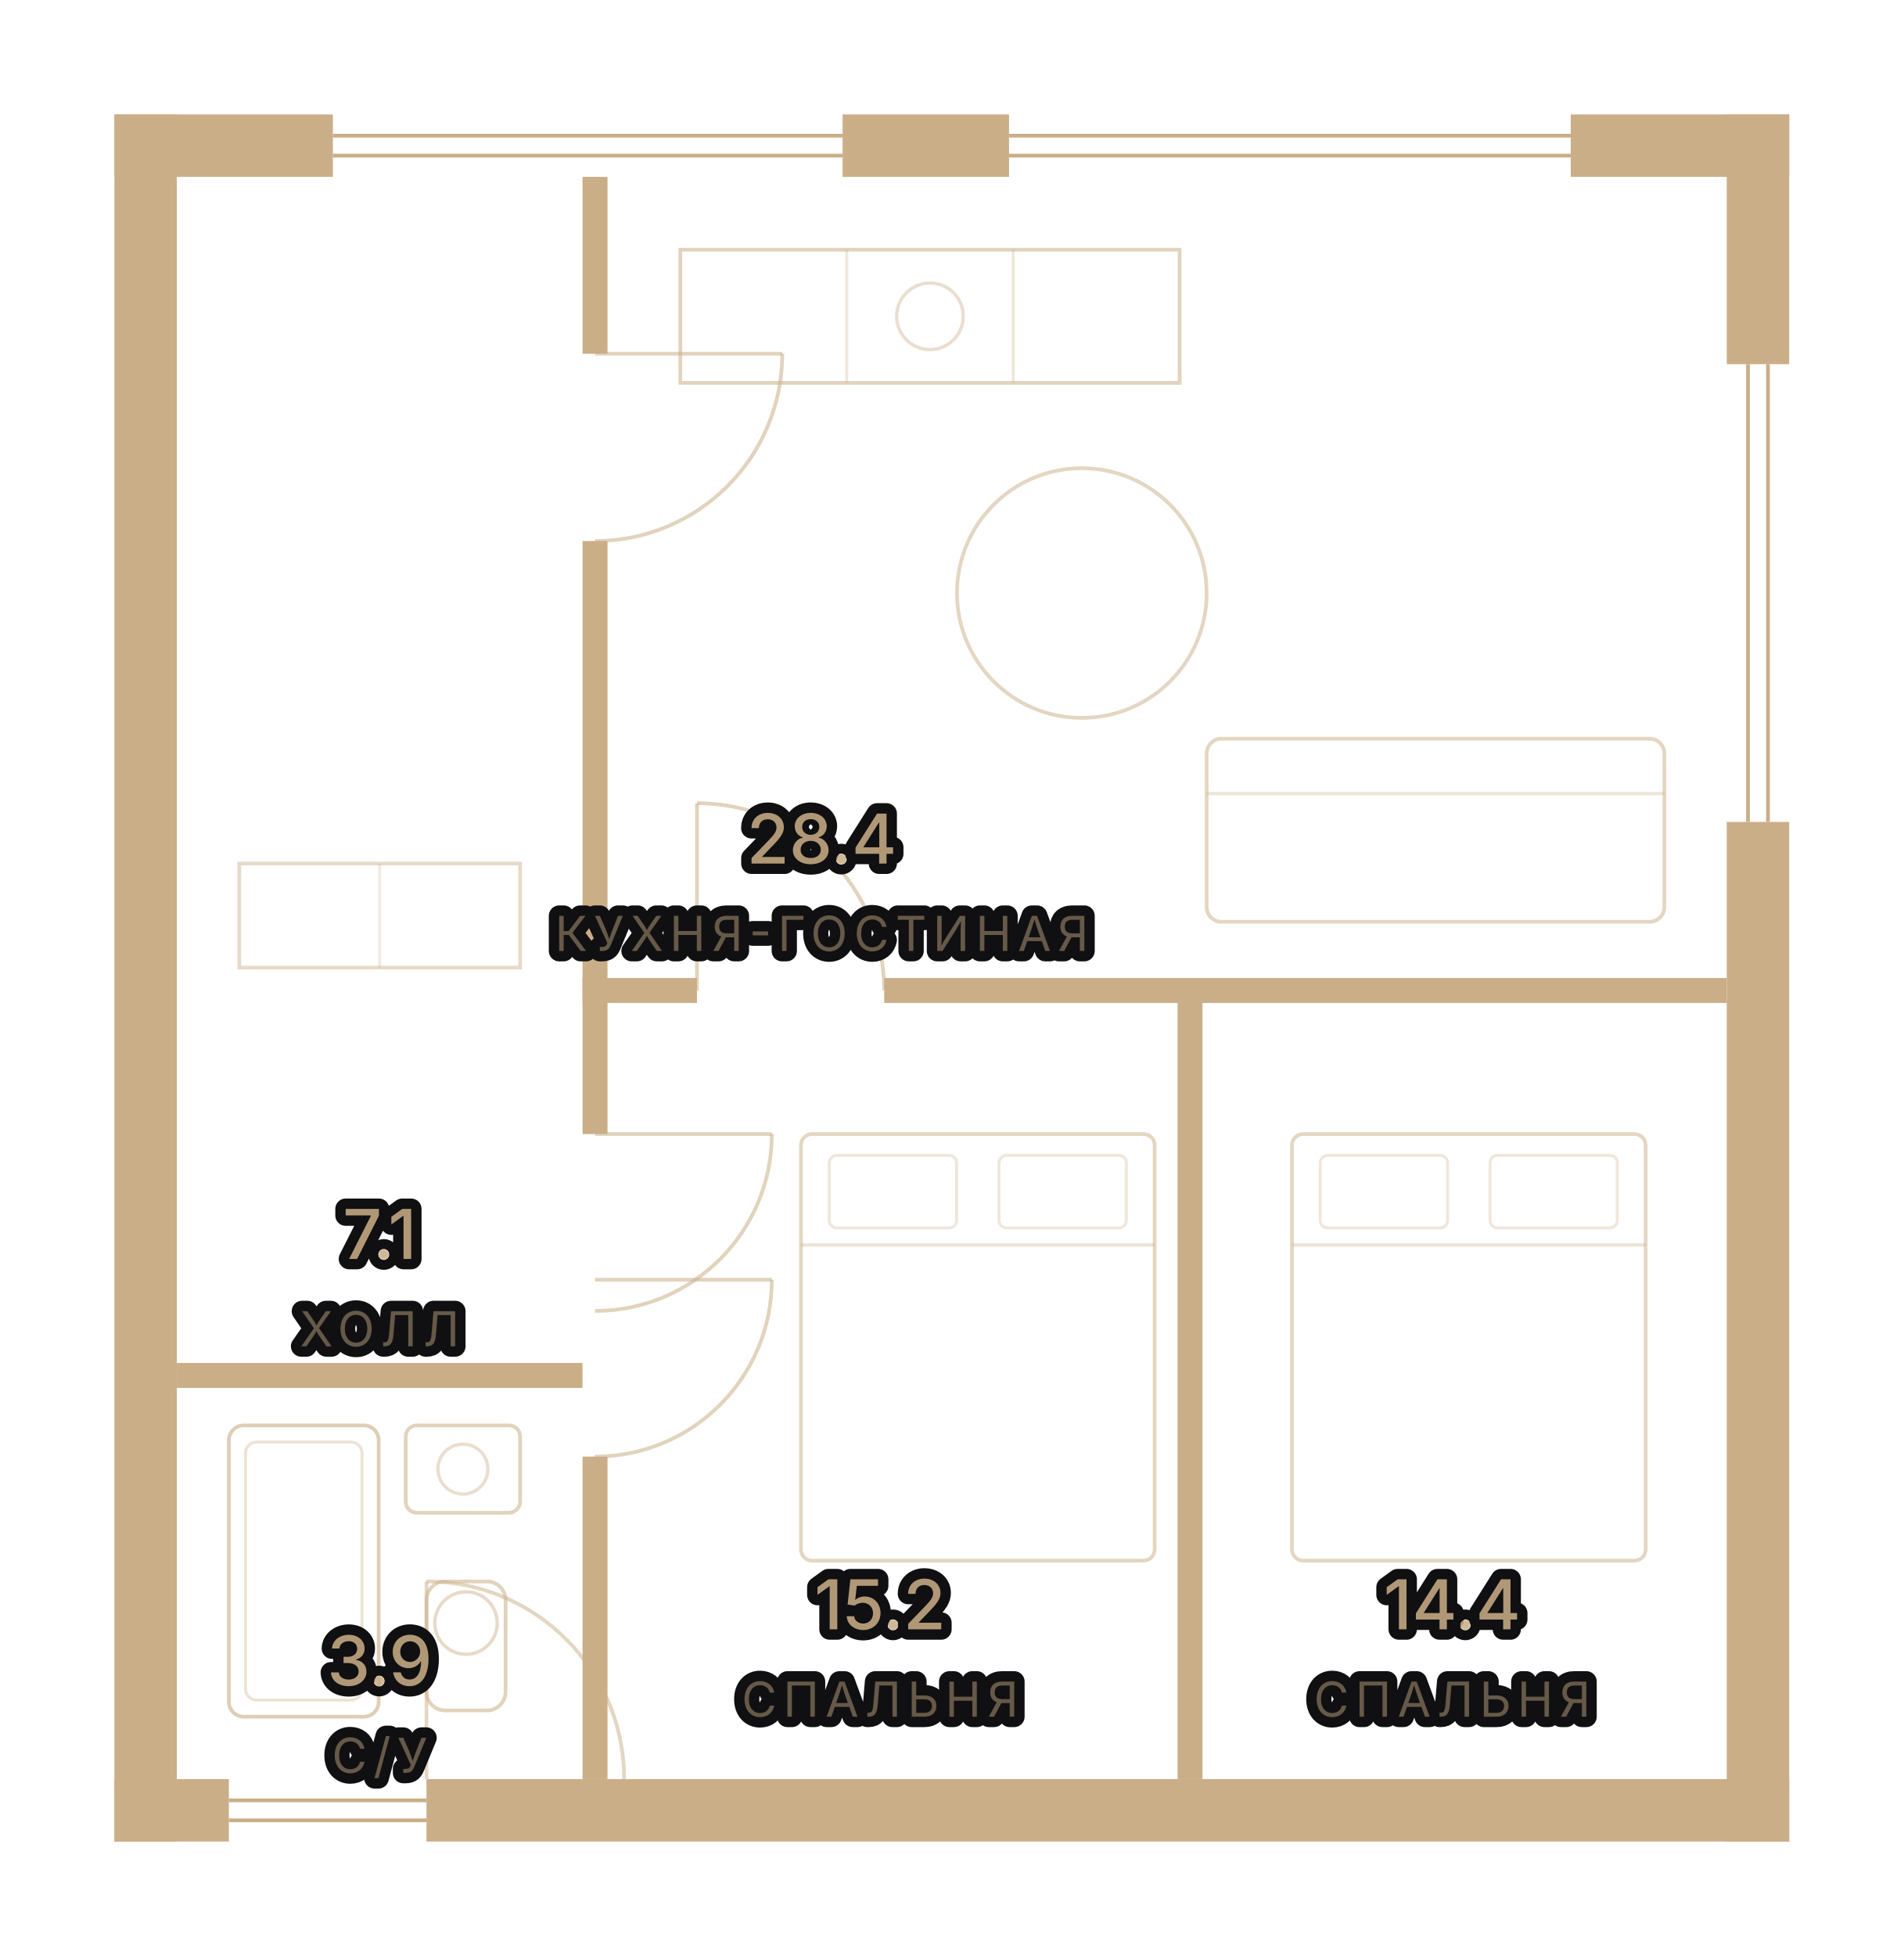
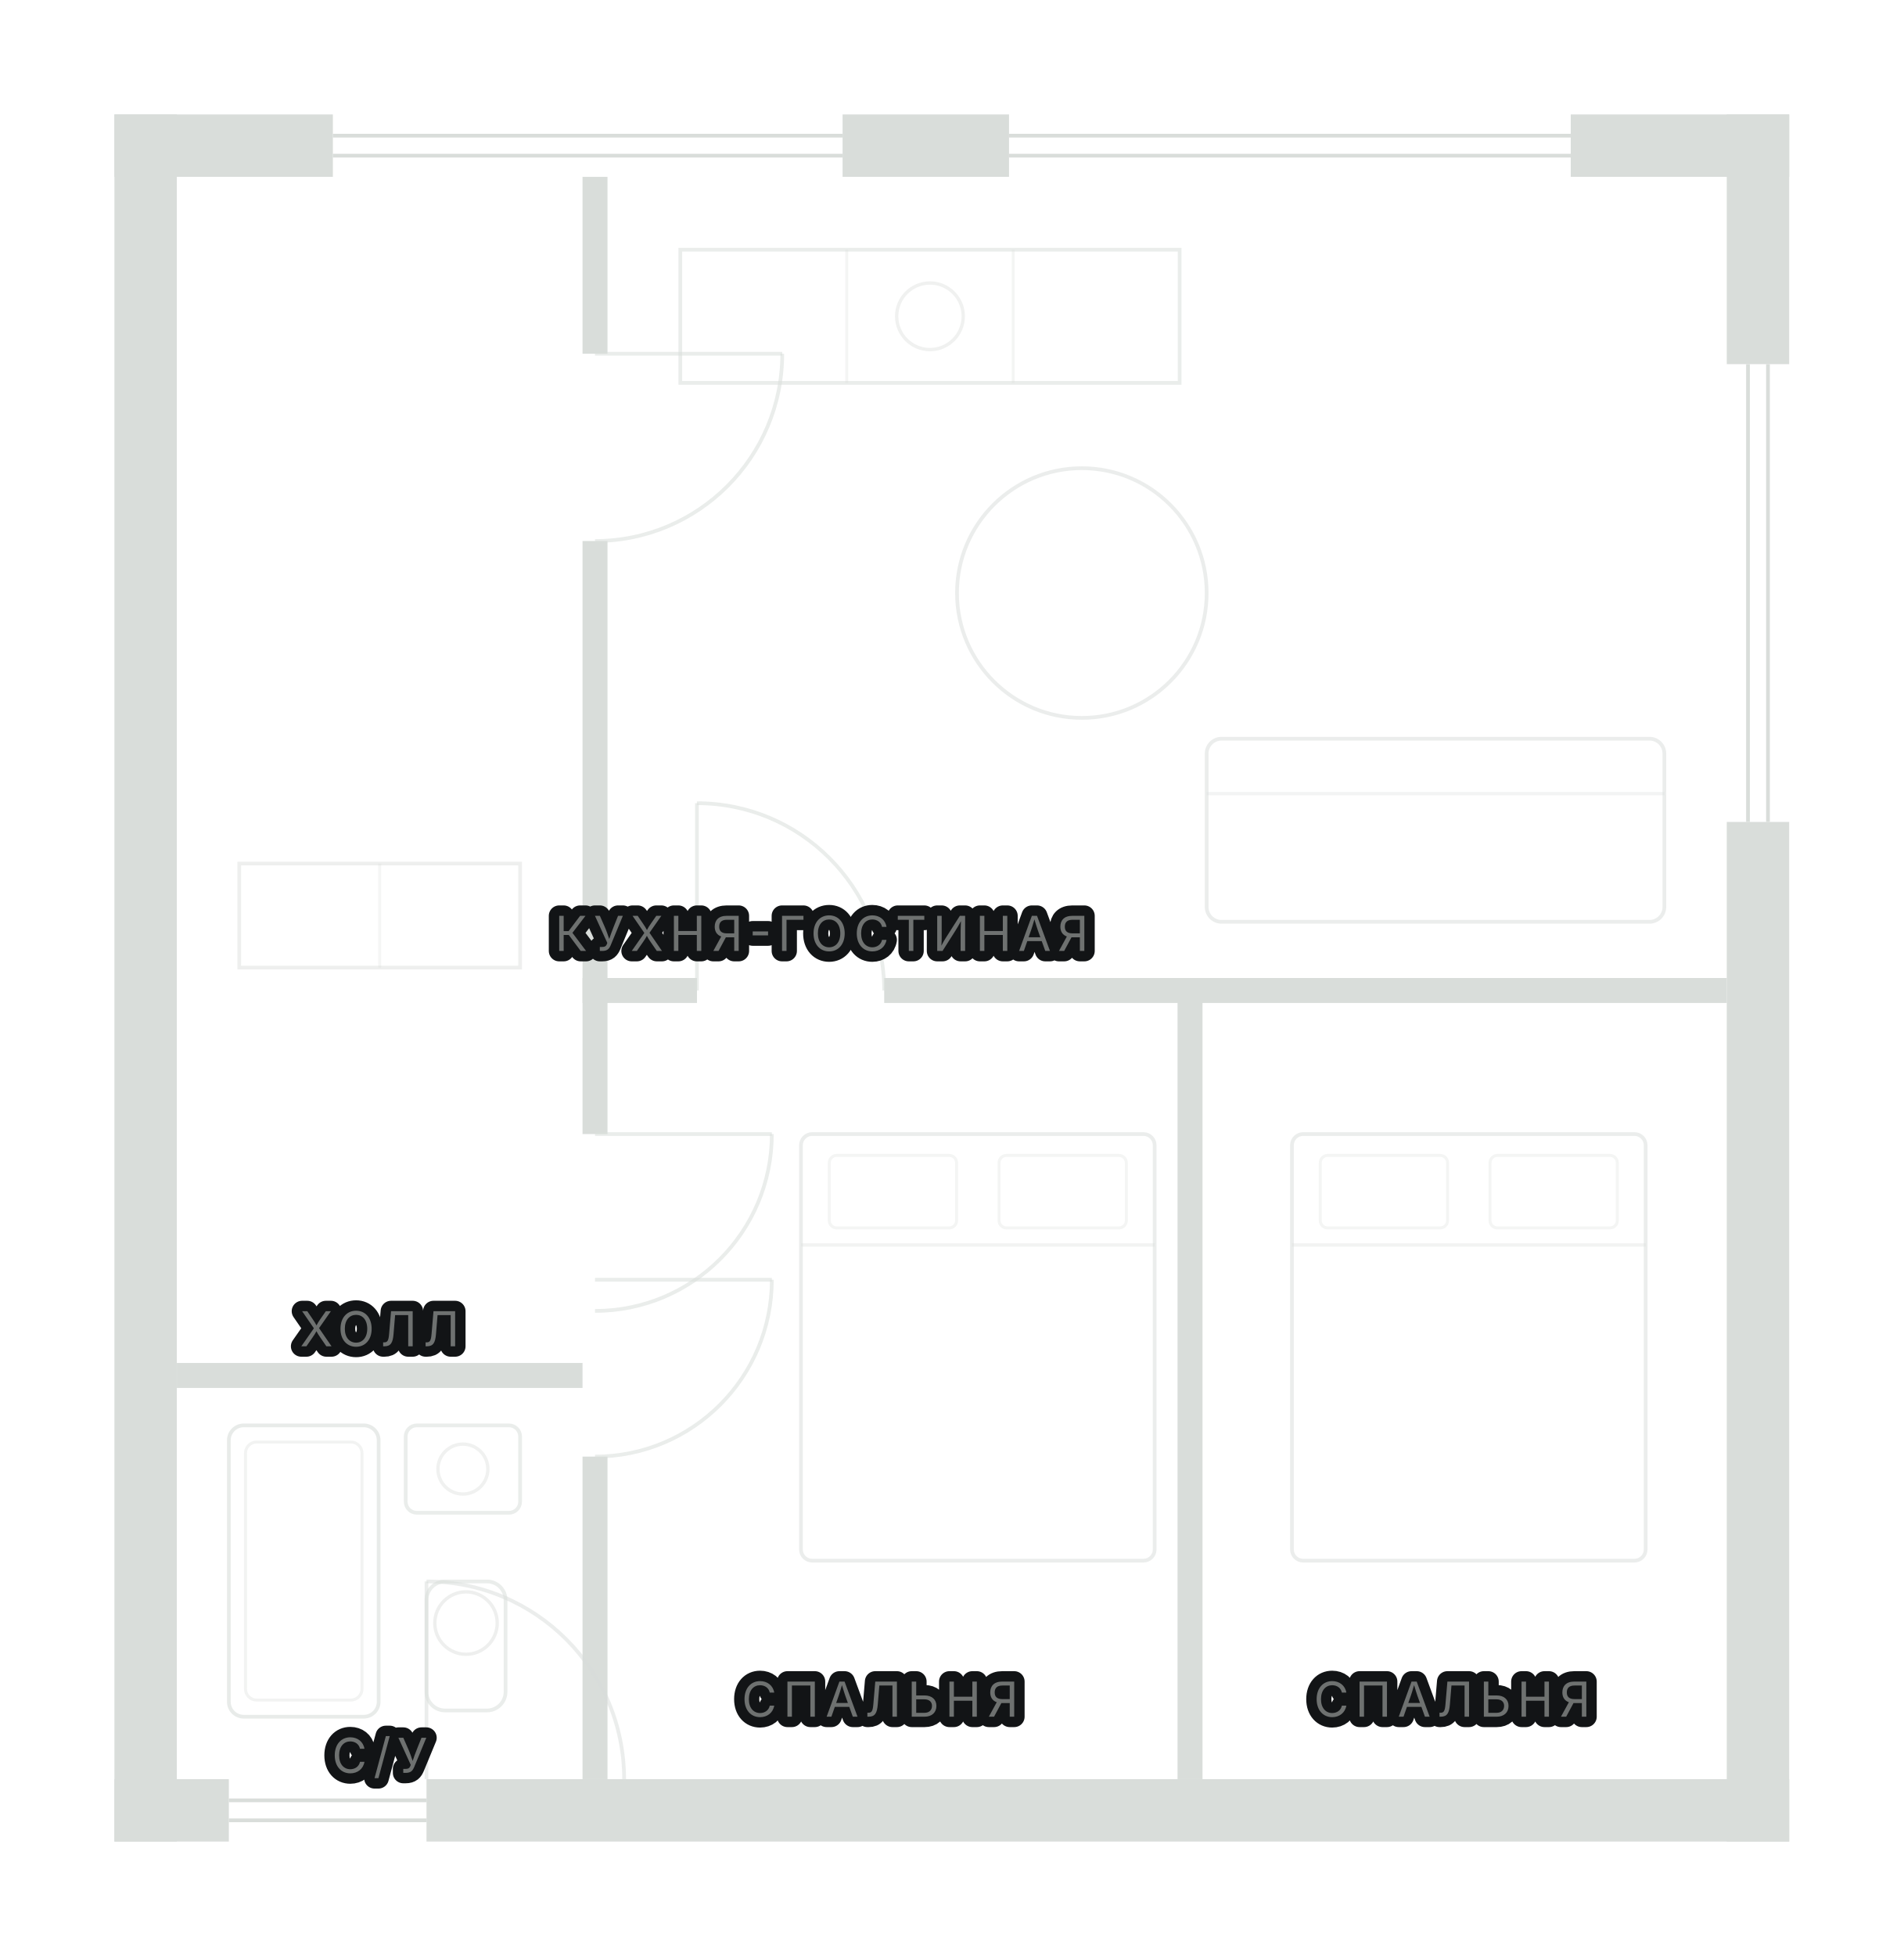
<svg xmlns="http://www.w3.org/2000/svg" viewBox="0 0 512.4 526.4" width="512.4" height="526.4" role="img" aria-label="Планировка">
  <g transform="translate(30.8,30.8)">
-     <rect x="0.0" y="0.0" width="58.8" height="16.8" fill="#caae87" />
-     <rect x="196.0" y="0.0" width="44.8" height="16.8" fill="#caae87" />
-     <rect x="392.0" y="0.0" width="58.8" height="16.8" fill="#caae87" />
-     <rect x="0.0" y="448.0" width="30.8" height="16.8" fill="#caae87" />
-     <rect x="84.0" y="448.0" width="366.8" height="16.8" fill="#caae87" />
-     <rect x="0.0" y="0.0" width="16.8" height="464.8" fill="#caae87" />
-     <rect x="434.0" y="0.0" width="16.8" height="67.2" fill="#caae87" />
-     <rect x="434.0" y="190.4" width="16.8" height="274.4" fill="#caae87" />
-     <line x1="58.8" y1="5.71" x2="196.0" y2="5.71" stroke="#caae87" stroke-width="1" stroke-opacity="1.0" />
-     <line x1="58.8" y1="11.09" x2="196.0" y2="11.09" stroke="#caae87" stroke-width="1" stroke-opacity="1.0" />
-     <line x1="240.8" y1="5.71" x2="392.0" y2="5.71" stroke="#caae87" stroke-width="1" stroke-opacity="1.0" />
-     <line x1="240.8" y1="11.09" x2="392.0" y2="11.09" stroke="#caae87" stroke-width="1" stroke-opacity="1.0" />
-     <line x1="439.71" y1="67.2" x2="439.71" y2="190.4" stroke="#caae87" stroke-width="1" stroke-opacity="1.0" />
-     <line x1="445.09" y1="67.2" x2="445.09" y2="190.4" stroke="#caae87" stroke-width="1" stroke-opacity="1.0" />
-     <line x1="30.8" y1="453.71" x2="84.0" y2="453.71" stroke="#caae87" stroke-width="1" stroke-opacity="1.0" />
-     <line x1="30.8" y1="459.09" x2="84.0" y2="459.09" stroke="#caae87" stroke-width="1" stroke-opacity="1.0" />
-     <rect x="126.0" y="16.8" width="6.72" height="47.6" fill="#caae87" />
-     <rect x="126.0" y="114.8" width="6.72" height="159.6" fill="#caae87" />
-     <rect x="126.0" y="361.2" width="6.72" height="86.8" fill="#caae87" />
-     <path d="M179.76,64.4 A50.4,50.4 0 0 1 129.36,114.8" fill="none" stroke="#caae87" stroke-width="1" stroke-opacity="0.55" />
-     <line x1="129.36" y1="64.4" x2="179.76" y2="64.4" stroke="#caae87" stroke-width="1" stroke-opacity="0.55" />
-     <path d="M176.96,274.4 A47.6,47.6 0 0 1 129.36,322.0" fill="none" stroke="#caae87" stroke-width="1" stroke-opacity="0.55" />
-     <line x1="129.36" y1="274.4" x2="176.96" y2="274.4" stroke="#caae87" stroke-width="1" stroke-opacity="0.55" />
-     <path d="M176.96,313.6 A47.6,47.6 0 0 1 129.36,361.2" fill="none" stroke="#caae87" stroke-width="1" stroke-opacity="0.55" />
-     <line x1="129.36" y1="313.6" x2="176.96" y2="313.6" stroke="#caae87" stroke-width="1" stroke-opacity="0.55" />
-     <rect x="126.0" y="232.4" width="30.8" height="6.72" fill="#caae87" />
-     <rect x="207.2" y="232.4" width="226.8" height="6.72" fill="#caae87" />
-     <path d="M156.8,185.36 A50.4,50.4 0 0 1 207.2,235.76" fill="none" stroke="#caae87" stroke-width="1" stroke-opacity="0.55" />
-     <line x1="156.8" y1="235.76" x2="156.8" y2="185.36" stroke="#caae87" stroke-width="1" stroke-opacity="0.55" />
-     <rect x="16.8" y="336.0" width="109.2" height="6.72" fill="#caae87" />
-     <rect x="286.16" y="232.4" width="6.72" height="215.6" fill="#caae87" />
-     <path d="M84.0,394.8 A53.2,53.2 0 0 1 137.2,448.0" fill="none" stroke="#caae87" stroke-width="1" stroke-opacity="0.5" />
-     <line x1="84.0" y1="448.0" x2="84.0" y2="394.8" stroke="#caae87" stroke-width="1" stroke-opacity="0.5" />
-     <rect x="152.32" y="36.4" width="134.4" height="35.84" rx="0" fill="none" stroke="#caae87" stroke-width="1" stroke-opacity="0.55" />
-     <line x1="197.12" y1="36.4" x2="197.12" y2="72.24" stroke="#caae87" stroke-width="0.8" stroke-opacity="0.3" />
-     <line x1="241.92" y1="36.4" x2="241.92" y2="72.24" stroke="#caae87" stroke-width="0.8" stroke-opacity="0.3" />
-     <circle cx="219.52" cy="54.32" r="8.96" fill="none" stroke="#caae87" stroke-width="0.9" stroke-opacity="0.4" />
-     <circle cx="260.4" cy="128.8" r="33.6" fill="none" stroke="#caae87" stroke-width="1" stroke-opacity="0.5" />
-     <rect x="294.0" y="168.0" width="123.2" height="49.28" rx="4" fill="none" stroke="#caae87" stroke-width="1" stroke-opacity="0.5" />
-     <line x1="294.0" y1="182.78" x2="417.2" y2="182.78" stroke="#caae87" stroke-width="0.9" stroke-opacity="0.32" />
-     <rect x="184.8" y="274.4" width="95.2" height="114.8" rx="3" fill="none" stroke="#caae87" stroke-width="1" stroke-opacity="0.5" />
-     <line x1="184.8" y1="304.25" x2="280.0" y2="304.25" stroke="#caae87" stroke-width="0.9" stroke-opacity="0.35" />
-     <rect x="192.42" y="280.14" width="34.27" height="19.52" rx="2" fill="none" stroke="#caae87" stroke-width="0.8" stroke-opacity="0.3" />
-     <rect x="238.11" y="280.14" width="34.27" height="19.52" rx="2" fill="none" stroke="#caae87" stroke-width="0.8" stroke-opacity="0.3" />
-     <rect x="316.96" y="274.4" width="95.2" height="114.8" rx="3" fill="none" stroke="#caae87" stroke-width="1" stroke-opacity="0.5" />
-     <line x1="316.96" y1="304.25" x2="412.16" y2="304.25" stroke="#caae87" stroke-width="0.9" stroke-opacity="0.35" />
-     <rect x="324.58" y="280.14" width="34.27" height="19.52" rx="2" fill="none" stroke="#caae87" stroke-width="0.8" stroke-opacity="0.3" />
-     <rect x="370.27" y="280.14" width="34.27" height="19.52" rx="2" fill="none" stroke="#caae87" stroke-width="0.8" stroke-opacity="0.3" />
-     <rect x="33.6" y="201.6" width="75.6" height="28.0" rx="0" fill="none" stroke="#caae87" stroke-width="1" stroke-opacity="0.45" />
-     <line x1="71.4" y1="201.6" x2="71.4" y2="229.6" stroke="#caae87" stroke-width="0.8" stroke-opacity="0.26" />
-     <rect x="30.8" y="352.8" width="40.32" height="78.4" rx="4" fill="none" stroke="#caae87" stroke-width="1" stroke-opacity="0.6" />
-     <rect x="35.28" y="357.28" width="31.36" height="69.44" rx="3" fill="none" stroke="#caae87" stroke-width="0.8" stroke-opacity="0.35" />
-     <rect x="84.0" y="394.8" width="21.28" height="34.72" rx="5" fill="none" stroke="#caae87" stroke-width="1" stroke-opacity="0.55" />
-     <circle cx="94.64" cy="406.0" r="8.4" fill="none" stroke="#caae87" stroke-width="0.9" stroke-opacity="0.45" />
-     <rect x="78.4" y="352.8" width="30.8" height="23.52" rx="3" fill="none" stroke="#caae87" stroke-width="1" stroke-opacity="0.55" />
-     <circle cx="93.8" cy="364.56" r="6.72" fill="none" stroke="#caae87" stroke-width="0.9" stroke-opacity="0.4" />
-     <text x="190.4" y="201.6" text-anchor="middle" stroke="#101012" stroke-width="5.6" paint-order="stroke" stroke-linejoin="round" font-family="Manrope,Inter,sans-serif" font-size="18.5" font-weight="500" fill="#caae87" fill-opacity=".86">28.4</text>
-     <text x="190.4" y="225.12" text-anchor="middle" stroke="#101012" stroke-width="5.6" paint-order="stroke" stroke-linejoin="round" font-family="Manrope,Inter,sans-serif" font-size="13" letter-spacing="1.7" fill="#caae87" fill-opacity=".46">КУХНЯ-ГОСТИНАЯ</text>
-     <text x="206.08" y="407.68" text-anchor="middle" stroke="#101012" stroke-width="5.6" paint-order="stroke" stroke-linejoin="round" font-family="Manrope,Inter,sans-serif" font-size="18.5" font-weight="500" fill="#caae87" fill-opacity=".86">15.2</text>
-     <text x="206.08" y="431.2" text-anchor="middle" stroke="#101012" stroke-width="5.6" paint-order="stroke" stroke-linejoin="round" font-family="Manrope,Inter,sans-serif" font-size="13" letter-spacing="1.7" fill="#caae87" fill-opacity=".46">СПАЛЬНЯ</text>
-     <text x="360.08" y="407.68" text-anchor="middle" stroke="#101012" stroke-width="5.6" paint-order="stroke" stroke-linejoin="round" font-family="Manrope,Inter,sans-serif" font-size="18.5" font-weight="500" fill="#caae87" fill-opacity=".86">14.4</text>
-     <text x="360.08" y="431.2" text-anchor="middle" stroke="#101012" stroke-width="5.6" paint-order="stroke" stroke-linejoin="round" font-family="Manrope,Inter,sans-serif" font-size="13" letter-spacing="1.7" fill="#caae87" fill-opacity=".46">СПАЛЬНЯ</text>
-     <text x="71.4" y="308.0" text-anchor="middle" stroke="#101012" stroke-width="5.6" paint-order="stroke" stroke-linejoin="round" font-family="Manrope,Inter,sans-serif" font-size="18.5" font-weight="500" fill="#caae87" fill-opacity=".86">7.1</text>
-     <text x="71.4" y="331.52" text-anchor="middle" stroke="#101012" stroke-width="5.6" paint-order="stroke" stroke-linejoin="round" font-family="Manrope,Inter,sans-serif" font-size="13" letter-spacing="1.7" fill="#caae87" fill-opacity=".46">ХОЛЛ</text>
-     <text x="71.4" y="422.8" text-anchor="middle" stroke="#101012" stroke-width="5.6" paint-order="stroke" stroke-linejoin="round" font-family="Manrope,Inter,sans-serif" font-size="18.5" font-weight="500" fill="#caae87" fill-opacity=".86">3.9</text>
-     <text x="71.4" y="446.32" text-anchor="middle" stroke="#101012" stroke-width="5.6" paint-order="stroke" stroke-linejoin="round" font-family="Manrope,Inter,sans-serif" font-size="13" letter-spacing="1.7" fill="#caae87" fill-opacity=".46">С/У</text>
+     <rect x="0.0" y="0.0" width="58.8" height="16.8" fill="#D9DDDA" />
+     <rect x="196.0" y="0.0" width="44.8" height="16.8" fill="#D9DDDA" />
+     <rect x="392.0" y="0.0" width="58.8" height="16.8" fill="#D9DDDA" />
+     <rect x="0.0" y="448.0" width="30.8" height="16.8" fill="#D9DDDA" />
+     <rect x="84.0" y="448.0" width="366.8" height="16.8" fill="#D9DDDA" />
+     <rect x="0.0" y="0.0" width="16.8" height="464.8" fill="#D9DDDA" />
+     <rect x="434.0" y="0.0" width="16.8" height="67.2" fill="#D9DDDA" />
+     <rect x="434.0" y="190.4" width="16.8" height="274.4" fill="#D9DDDA" />
+     <line x1="58.8" y1="5.71" x2="196.0" y2="5.71" stroke="#D9DDDA" stroke-width="1" stroke-opacity="1.0" />
+     <line x1="58.8" y1="11.09" x2="196.0" y2="11.09" stroke="#D9DDDA" stroke-width="1" stroke-opacity="1.0" />
+     <line x1="240.8" y1="5.71" x2="392.0" y2="5.71" stroke="#D9DDDA" stroke-width="1" stroke-opacity="1.0" />
+     <line x1="240.8" y1="11.09" x2="392.0" y2="11.09" stroke="#D9DDDA" stroke-width="1" stroke-opacity="1.0" />
+     <line x1="439.71" y1="67.2" x2="439.71" y2="190.4" stroke="#D9DDDA" stroke-width="1" stroke-opacity="1.0" />
+     <line x1="445.09" y1="67.2" x2="445.09" y2="190.4" stroke="#D9DDDA" stroke-width="1" stroke-opacity="1.0" />
+     <line x1="30.8" y1="453.71" x2="84.0" y2="453.71" stroke="#D9DDDA" stroke-width="1" stroke-opacity="1.0" />
+     <line x1="30.8" y1="459.09" x2="84.0" y2="459.09" stroke="#D9DDDA" stroke-width="1" stroke-opacity="1.0" />
+     <rect x="126.0" y="16.8" width="6.72" height="47.6" fill="#D9DDDA" />
+     <rect x="126.0" y="114.8" width="6.72" height="159.6" fill="#D9DDDA" />
+     <rect x="126.0" y="361.2" width="6.72" height="86.8" fill="#D9DDDA" />
+     <path d="M179.76,64.4 A50.4,50.4 0 0 1 129.36,114.8" fill="none" stroke="#D9DDDA" stroke-width="1" stroke-opacity="0.55" />
+     <line x1="129.36" y1="64.4" x2="179.76" y2="64.4" stroke="#D9DDDA" stroke-width="1" stroke-opacity="0.55" />
+     <path d="M176.96,274.4 A47.6,47.6 0 0 1 129.36,322.0" fill="none" stroke="#D9DDDA" stroke-width="1" stroke-opacity="0.55" />
+     <line x1="129.36" y1="274.4" x2="176.96" y2="274.4" stroke="#D9DDDA" stroke-width="1" stroke-opacity="0.55" />
+     <path d="M176.96,313.6 A47.6,47.6 0 0 1 129.36,361.2" fill="none" stroke="#D9DDDA" stroke-width="1" stroke-opacity="0.55" />
+     <line x1="129.36" y1="313.6" x2="176.96" y2="313.6" stroke="#D9DDDA" stroke-width="1" stroke-opacity="0.55" />
+     <rect x="126.0" y="232.4" width="30.8" height="6.72" fill="#D9DDDA" />
+     <rect x="207.2" y="232.4" width="226.8" height="6.72" fill="#D9DDDA" />
+     <path d="M156.8,185.36 A50.4,50.4 0 0 1 207.2,235.76" fill="none" stroke="#D9DDDA" stroke-width="1" stroke-opacity="0.55" />
+     <line x1="156.8" y1="235.76" x2="156.8" y2="185.36" stroke="#D9DDDA" stroke-width="1" stroke-opacity="0.55" />
+     <rect x="16.8" y="336.0" width="109.2" height="6.72" fill="#D9DDDA" />
+     <rect x="286.16" y="232.4" width="6.72" height="215.6" fill="#D9DDDA" />
+     <path d="M84.0,394.8 A53.2,53.2 0 0 1 137.2,448.0" fill="none" stroke="#D9DDDA" stroke-width="1" stroke-opacity="0.5" />
+     <line x1="84.0" y1="448.0" x2="84.0" y2="394.8" stroke="#D9DDDA" stroke-width="1" stroke-opacity="0.5" />
+     <rect x="152.32" y="36.4" width="134.4" height="35.84" rx="0" fill="none" stroke="#D9DDDA" stroke-width="1" stroke-opacity="0.55" />
+     <line x1="197.12" y1="36.4" x2="197.12" y2="72.24" stroke="#D9DDDA" stroke-width="0.8" stroke-opacity="0.3" />
+     <line x1="241.92" y1="36.4" x2="241.92" y2="72.24" stroke="#D9DDDA" stroke-width="0.8" stroke-opacity="0.3" />
+     <circle cx="219.52" cy="54.32" r="8.96" fill="none" stroke="#D9DDDA" stroke-width="0.9" stroke-opacity="0.4" />
+     <circle cx="260.4" cy="128.8" r="33.6" fill="none" stroke="#D9DDDA" stroke-width="1" stroke-opacity="0.5" />
+     <rect x="294.0" y="168.0" width="123.2" height="49.28" rx="4" fill="none" stroke="#D9DDDA" stroke-width="1" stroke-opacity="0.5" />
+     <line x1="294.0" y1="182.78" x2="417.2" y2="182.78" stroke="#D9DDDA" stroke-width="0.9" stroke-opacity="0.32" />
+     <rect x="184.8" y="274.4" width="95.2" height="114.8" rx="3" fill="none" stroke="#D9DDDA" stroke-width="1" stroke-opacity="0.5" />
+     <line x1="184.8" y1="304.25" x2="280.0" y2="304.25" stroke="#D9DDDA" stroke-width="0.9" stroke-opacity="0.35" />
+     <rect x="192.42" y="280.14" width="34.27" height="19.52" rx="2" fill="none" stroke="#D9DDDA" stroke-width="0.8" stroke-opacity="0.3" />
+     <rect x="238.11" y="280.14" width="34.27" height="19.52" rx="2" fill="none" stroke="#D9DDDA" stroke-width="0.8" stroke-opacity="0.3" />
+     <rect x="316.96" y="274.4" width="95.2" height="114.8" rx="3" fill="none" stroke="#D9DDDA" stroke-width="1" stroke-opacity="0.5" />
+     <line x1="316.96" y1="304.25" x2="412.16" y2="304.25" stroke="#D9DDDA" stroke-width="0.9" stroke-opacity="0.35" />
+     <rect x="324.58" y="280.14" width="34.27" height="19.52" rx="2" fill="none" stroke="#D9DDDA" stroke-width="0.8" stroke-opacity="0.3" />
+     <rect x="370.27" y="280.14" width="34.27" height="19.52" rx="2" fill="none" stroke="#D9DDDA" stroke-width="0.8" stroke-opacity="0.3" />
+     <rect x="33.6" y="201.6" width="75.6" height="28.0" rx="0" fill="none" stroke="#D9DDDA" stroke-width="1" stroke-opacity="0.45" />
+     <line x1="71.4" y1="201.6" x2="71.4" y2="229.6" stroke="#D9DDDA" stroke-width="0.8" stroke-opacity="0.26" />
+     <rect x="30.8" y="352.8" width="40.32" height="78.4" rx="4" fill="none" stroke="#D9DDDA" stroke-width="1" stroke-opacity="0.6" />
+     <rect x="35.28" y="357.28" width="31.36" height="69.44" rx="3" fill="none" stroke="#D9DDDA" stroke-width="0.8" stroke-opacity="0.35" />
+     <rect x="84.0" y="394.8" width="21.28" height="34.72" rx="5" fill="none" stroke="#D9DDDA" stroke-width="1" stroke-opacity="0.55" />
+     <circle cx="94.64" cy="406.0" r="8.4" fill="none" stroke="#D9DDDA" stroke-width="0.9" stroke-opacity="0.45" />
+     <rect x="78.4" y="352.8" width="30.8" height="23.52" rx="3" fill="none" stroke="#D9DDDA" stroke-width="1" stroke-opacity="0.55" />
+     <circle cx="93.8" cy="364.56" r="6.72" fill="none" stroke="#D9DDDA" stroke-width="0.9" stroke-opacity="0.4" />
+     <text x="190.4" y="225.12" text-anchor="middle" stroke="#121416" stroke-width="5.6" paint-order="stroke" stroke-linejoin="round" font-family="Manrope,Inter,sans-serif" font-size="13" letter-spacing="1.7" fill="#D9DDDA" fill-opacity=".46">КУХНЯ-ГОСТИНАЯ</text>
+     <text x="206.08" y="431.2" text-anchor="middle" stroke="#121416" stroke-width="5.6" paint-order="stroke" stroke-linejoin="round" font-family="Manrope,Inter,sans-serif" font-size="13" letter-spacing="1.7" fill="#D9DDDA" fill-opacity=".46">СПАЛЬНЯ</text>
+     <text x="360.08" y="431.2" text-anchor="middle" stroke="#121416" stroke-width="5.6" paint-order="stroke" stroke-linejoin="round" font-family="Manrope,Inter,sans-serif" font-size="13" letter-spacing="1.7" fill="#D9DDDA" fill-opacity=".46">СПАЛЬНЯ</text>
+     <text x="71.4" y="331.52" text-anchor="middle" stroke="#121416" stroke-width="5.6" paint-order="stroke" stroke-linejoin="round" font-family="Manrope,Inter,sans-serif" font-size="13" letter-spacing="1.7" fill="#D9DDDA" fill-opacity=".46">ХОЛЛ</text>
+     <text x="71.4" y="446.32" text-anchor="middle" stroke="#121416" stroke-width="5.6" paint-order="stroke" stroke-linejoin="round" font-family="Manrope,Inter,sans-serif" font-size="13" letter-spacing="1.7" fill="#D9DDDA" fill-opacity=".46">С/У</text>
  </g>
</svg>
